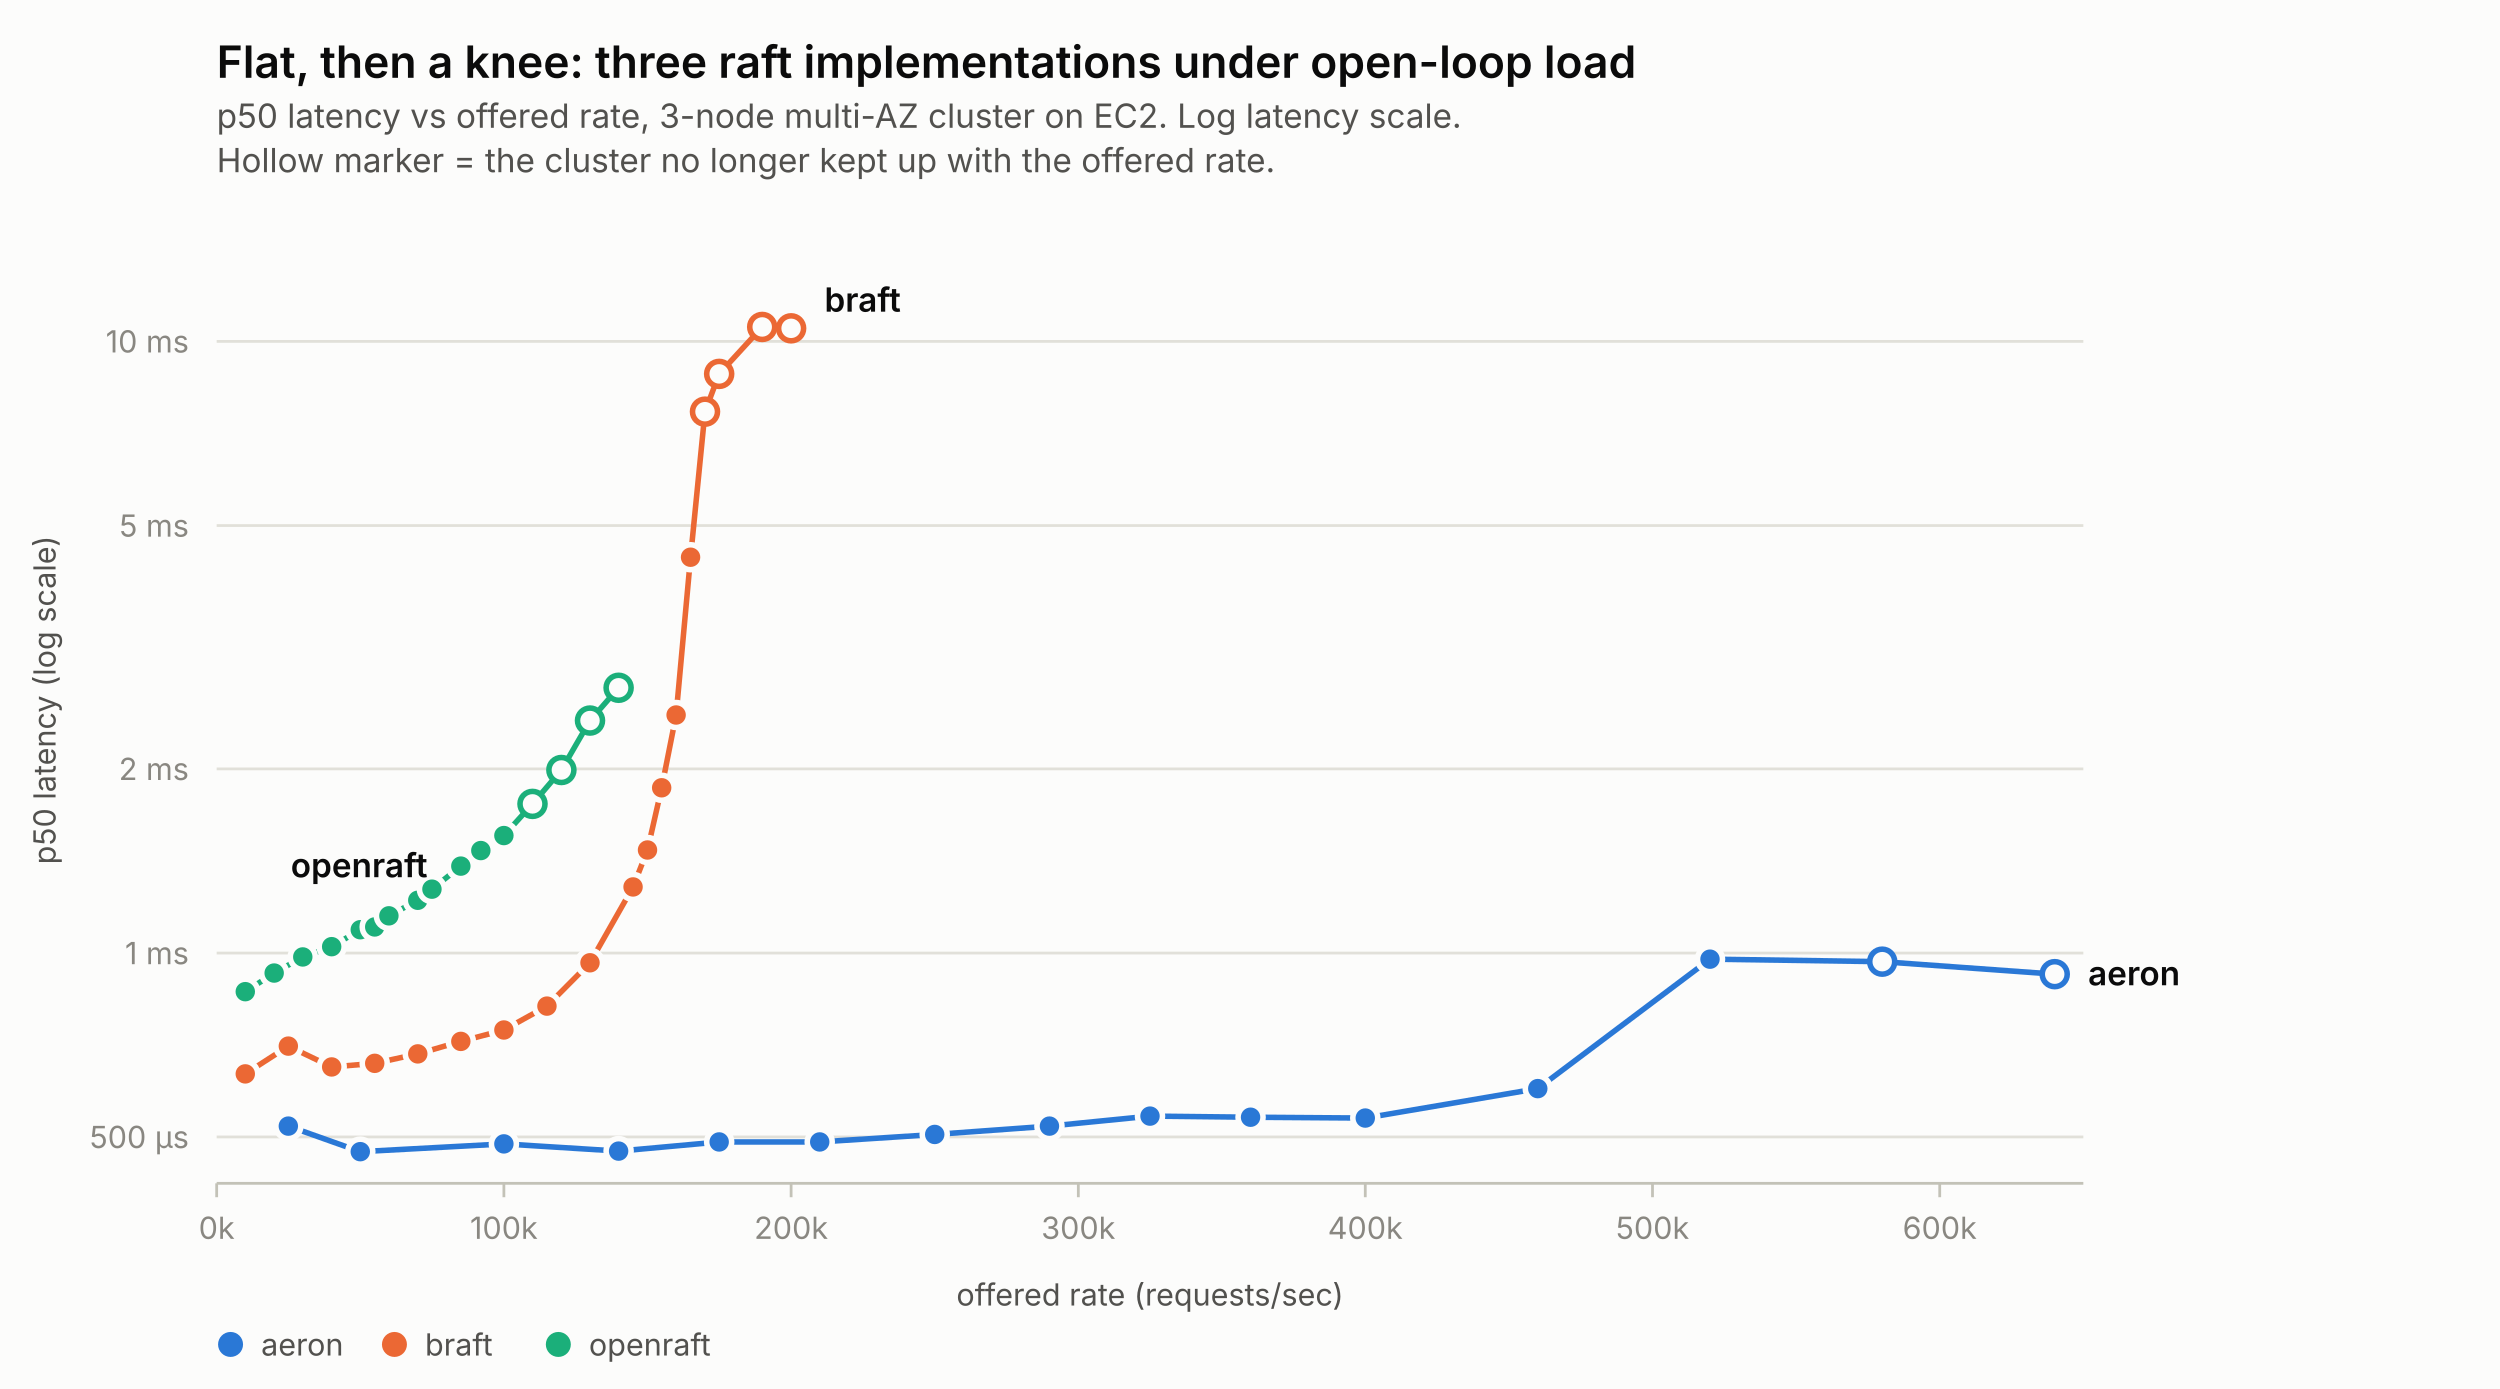
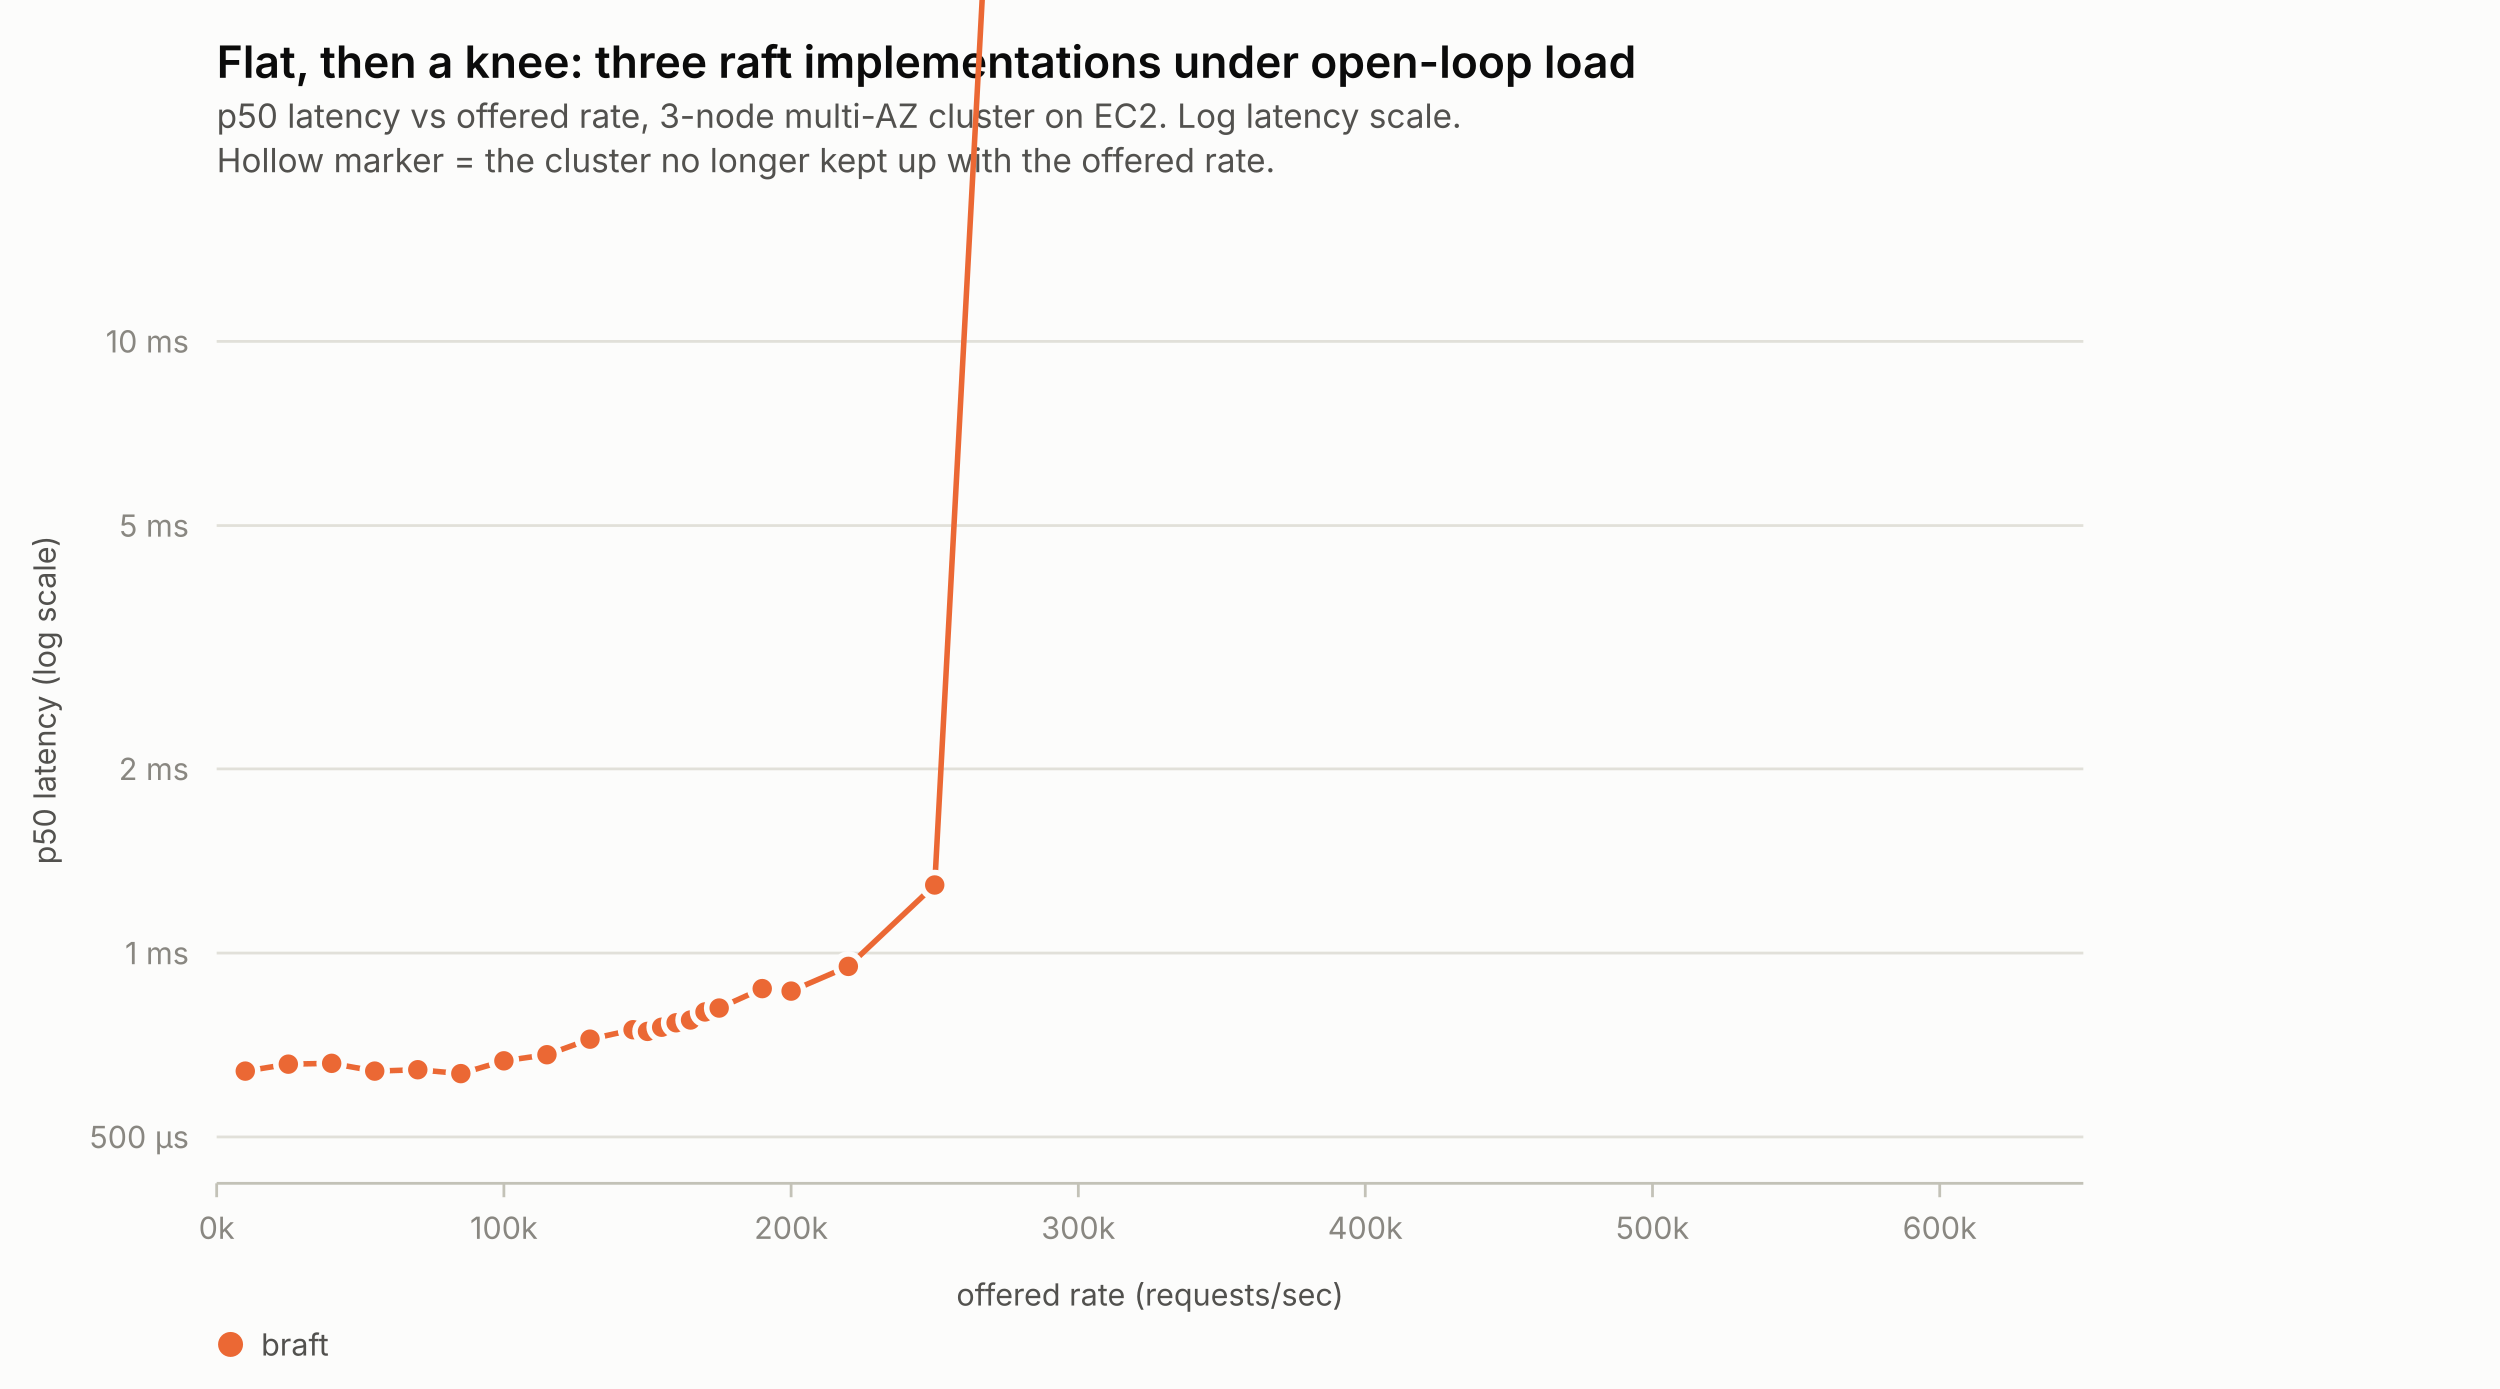
<svg xmlns="http://www.w3.org/2000/svg" width="900" height="500" viewBox="0 0 900 500" font-family="system-ui,-apple-system,&quot;Segoe UI&quot;,sans-serif" role="img" aria-label="Flat, then a knee: three raft implementations under open-loop load">
  <rect width="900" height="500" fill="#fcfcfb" />
  <text x="78" y="28" font-size="16" font-weight="600" fill="#0b0b0b">Flat, then a knee: three raft implementations under open-loop load</text>
  <text x="78" y="46" font-size="12" fill="#52514e">p50 latency vs offered rate, 3-node multi-AZ cluster on EC2. Log latency scale.</text>
  <text x="78" y="62" font-size="12" fill="#52514e">Hollow marker = the cluster no longer kept up with the offered rate.</text>
  <line x1="78" y1="409.3" x2="750" y2="409.3" stroke="#e1e0d9" stroke-width="1" />
  <text x="68" y="413.3" font-size="11" fill="#898781" text-anchor="end">500 µs</text>
  <line x1="78" y1="343.1" x2="750" y2="343.1" stroke="#e1e0d9" stroke-width="1" />
  <text x="68" y="347.1" font-size="11" fill="#898781" text-anchor="end">1 ms</text>
  <line x1="78" y1="276.8" x2="750" y2="276.8" stroke="#e1e0d9" stroke-width="1" />
  <text x="68" y="280.8" font-size="11" fill="#898781" text-anchor="end">2 ms</text>
  <line x1="78" y1="189.2" x2="750" y2="189.2" stroke="#e1e0d9" stroke-width="1" />
  <text x="68" y="193.2" font-size="11" fill="#898781" text-anchor="end">5 ms</text>
  <line x1="78" y1="122.9" x2="750" y2="122.9" stroke="#e1e0d9" stroke-width="1" />
  <text x="68" y="126.9" font-size="11" fill="#898781" text-anchor="end">10 ms</text>
  <text x="20" y="252" font-size="11" fill="#52514e" text-anchor="middle" transform="rotate(-90 20 252)">p50 latency (log scale)</text>
  <line x1="78" y1="426" x2="750" y2="426" stroke="#c3c2b7" stroke-width="1" />
  <line x1="78.0" y1="426" x2="78.0" y2="431" stroke="#c3c2b7" stroke-width="1" />
  <text x="78.0" y="446" font-size="11" fill="#898781" text-anchor="middle">0k</text>
  <line x1="181.4" y1="426" x2="181.4" y2="431" stroke="#c3c2b7" stroke-width="1" />
  <text x="181.4" y="446" font-size="11" fill="#898781" text-anchor="middle">100k</text>
  <line x1="284.8" y1="426" x2="284.8" y2="431" stroke="#c3c2b7" stroke-width="1" />
  <text x="284.8" y="446" font-size="11" fill="#898781" text-anchor="middle">200k</text>
  <line x1="388.2" y1="426" x2="388.2" y2="431" stroke="#c3c2b7" stroke-width="1" />
  <text x="388.2" y="446" font-size="11" fill="#898781" text-anchor="middle">300k</text>
  <line x1="491.5" y1="426" x2="491.5" y2="431" stroke="#c3c2b7" stroke-width="1" />
  <text x="491.5" y="446" font-size="11" fill="#898781" text-anchor="middle">400k</text>
  <line x1="594.9" y1="426" x2="594.9" y2="431" stroke="#c3c2b7" stroke-width="1" />
  <text x="594.9" y="446" font-size="11" fill="#898781" text-anchor="middle">500k</text>
  <line x1="698.3" y1="426" x2="698.3" y2="431" stroke="#c3c2b7" stroke-width="1" />
  <text x="698.3" y="446" font-size="11" fill="#898781" text-anchor="middle">600k</text>
  <text x="414" y="470" font-size="11" fill="#52514e" text-anchor="middle">offered rate (requests/sec)</text>
-   <path d="M103.8,405.4 L129.7,414.6 L181.4,411.8 L222.7,414.4 L258.9,411.1 L295.1,411.1 L336.5,408.4 L377.8,405.4 L414.0,401.8 L450.2,402.2 L491.5,402.5 L553.6,391.9 L615.6,345.3 L677.6,346.2 L739.7,350.7" fill="none" stroke="#2a78d6" stroke-width="2" stroke-linejoin="round" stroke-linecap="round" />
-   <circle cx="103.8" cy="405.4" r="4.5" fill="#2a78d6" stroke="#fcfcfb" stroke-width="2" />
-   <circle cx="129.7" cy="414.6" r="4.5" fill="#2a78d6" stroke="#fcfcfb" stroke-width="2" />
-   <circle cx="181.4" cy="411.8" r="4.5" fill="#2a78d6" stroke="#fcfcfb" stroke-width="2" />
-   <circle cx="222.7" cy="414.4" r="4.5" fill="#2a78d6" stroke="#fcfcfb" stroke-width="2" />
-   <circle cx="258.9" cy="411.1" r="4.5" fill="#2a78d6" stroke="#fcfcfb" stroke-width="2" />
-   <circle cx="295.1" cy="411.1" r="4.5" fill="#2a78d6" stroke="#fcfcfb" stroke-width="2" />
-   <circle cx="336.5" cy="408.4" r="4.5" fill="#2a78d6" stroke="#fcfcfb" stroke-width="2" />
-   <circle cx="377.8" cy="405.4" r="4.5" fill="#2a78d6" stroke="#fcfcfb" stroke-width="2" />
-   <circle cx="414.0" cy="401.8" r="4.5" fill="#2a78d6" stroke="#fcfcfb" stroke-width="2" />
-   <circle cx="450.2" cy="402.2" r="4.5" fill="#2a78d6" stroke="#fcfcfb" stroke-width="2" />
-   <circle cx="491.5" cy="402.5" r="4.5" fill="#2a78d6" stroke="#fcfcfb" stroke-width="2" />
-   <circle cx="553.6" cy="391.9" r="4.5" fill="#2a78d6" stroke="#fcfcfb" stroke-width="2" />
-   <circle cx="615.6" cy="345.3" r="4.5" fill="#2a78d6" stroke="#fcfcfb" stroke-width="2" />
-   <circle cx="677.6" cy="346.2" r="4.5" fill="#fcfcfb" stroke="#2a78d6" stroke-width="2" />
-   <circle cx="739.7" cy="350.7" r="4.5" fill="#fcfcfb" stroke="#2a78d6" stroke-width="2" />
-   <text x="751.7" y="354.7" font-size="12" font-weight="600" fill="#0b0b0b">aeron</text>
-   <path d="M88.3,386.6 L103.8,376.6 L119.4,384.1 L134.9,382.8 L150.4,379.4 L165.9,374.9 L181.4,370.8 L196.9,362.2 L212.4,346.6 L227.9,319.3 L233.1,306.0 L238.2,283.6 L243.4,257.4 L248.6,200.6 L253.8,148.2 L258.9,134.6 L274.4,117.7 L284.8,118.2" fill="none" stroke="#eb6834" stroke-width="2" stroke-linejoin="round" stroke-linecap="round" />
-   <circle cx="88.3" cy="386.6" r="4.5" fill="#eb6834" stroke="#fcfcfb" stroke-width="2" />
-   <circle cx="103.8" cy="376.6" r="4.5" fill="#eb6834" stroke="#fcfcfb" stroke-width="2" />
-   <circle cx="119.4" cy="384.1" r="4.5" fill="#eb6834" stroke="#fcfcfb" stroke-width="2" />
-   <circle cx="134.9" cy="382.8" r="4.5" fill="#eb6834" stroke="#fcfcfb" stroke-width="2" />
-   <circle cx="150.4" cy="379.4" r="4.5" fill="#eb6834" stroke="#fcfcfb" stroke-width="2" />
-   <circle cx="165.9" cy="374.9" r="4.5" fill="#eb6834" stroke="#fcfcfb" stroke-width="2" />
-   <circle cx="181.4" cy="370.8" r="4.5" fill="#eb6834" stroke="#fcfcfb" stroke-width="2" />
-   <circle cx="196.9" cy="362.2" r="4.5" fill="#eb6834" stroke="#fcfcfb" stroke-width="2" />
-   <circle cx="212.4" cy="346.6" r="4.5" fill="#eb6834" stroke="#fcfcfb" stroke-width="2" />
-   <circle cx="227.9" cy="319.3" r="4.5" fill="#eb6834" stroke="#fcfcfb" stroke-width="2" />
-   <circle cx="233.1" cy="306.0" r="4.5" fill="#eb6834" stroke="#fcfcfb" stroke-width="2" />
-   <circle cx="238.2" cy="283.6" r="4.5" fill="#eb6834" stroke="#fcfcfb" stroke-width="2" />
-   <circle cx="243.4" cy="257.4" r="4.5" fill="#eb6834" stroke="#fcfcfb" stroke-width="2" />
-   <circle cx="248.6" cy="200.6" r="4.5" fill="#eb6834" stroke="#fcfcfb" stroke-width="2" />
-   <circle cx="253.8" cy="148.2" r="4.5" fill="#fcfcfb" stroke="#eb6834" stroke-width="2" />
-   <circle cx="258.9" cy="134.6" r="4.5" fill="#fcfcfb" stroke="#eb6834" stroke-width="2" />
-   <circle cx="274.4" cy="117.7" r="4.5" fill="#fcfcfb" stroke="#eb6834" stroke-width="2" />
-   <circle cx="284.8" cy="118.2" r="4.5" fill="#fcfcfb" stroke="#eb6834" stroke-width="2" />
-   <text x="296.8" y="112.2" font-size="12" font-weight="600" fill="#0b0b0b">braft</text>
-   <path d="M88.3,357.0 L98.7,350.3 L109.0,344.5 L119.4,340.8 L129.7,334.7 L134.9,333.7 L140.0,329.7 L150.4,324.1 L155.5,320.1 L165.9,311.8 L173.1,306.2 L181.4,300.8 L191.7,289.4 L202.1,277.2 L212.4,259.4 L222.7,247.6" fill="none" stroke="#1baf7a" stroke-width="2" stroke-linejoin="round" stroke-linecap="round" />
-   <circle cx="88.3" cy="357.0" r="4.5" fill="#1baf7a" stroke="#fcfcfb" stroke-width="2" />
-   <circle cx="98.7" cy="350.3" r="4.5" fill="#1baf7a" stroke="#fcfcfb" stroke-width="2" />
-   <circle cx="109.0" cy="344.5" r="4.5" fill="#1baf7a" stroke="#fcfcfb" stroke-width="2" />
-   <circle cx="119.4" cy="340.8" r="4.5" fill="#1baf7a" stroke="#fcfcfb" stroke-width="2" />
-   <circle cx="129.7" cy="334.7" r="4.5" fill="#1baf7a" stroke="#fcfcfb" stroke-width="2" />
-   <circle cx="134.9" cy="333.7" r="4.5" fill="#1baf7a" stroke="#fcfcfb" stroke-width="2" />
-   <circle cx="140.0" cy="329.7" r="4.5" fill="#1baf7a" stroke="#fcfcfb" stroke-width="2" />
-   <circle cx="150.4" cy="324.1" r="4.5" fill="#1baf7a" stroke="#fcfcfb" stroke-width="2" />
-   <circle cx="155.5" cy="320.1" r="4.5" fill="#1baf7a" stroke="#fcfcfb" stroke-width="2" />
-   <circle cx="165.9" cy="311.8" r="4.5" fill="#1baf7a" stroke="#fcfcfb" stroke-width="2" />
-   <circle cx="173.1" cy="306.2" r="4.5" fill="#1baf7a" stroke="#fcfcfb" stroke-width="2" />
-   <circle cx="181.4" cy="300.8" r="4.5" fill="#1baf7a" stroke="#fcfcfb" stroke-width="2" />
-   <circle cx="191.7" cy="289.4" r="4.5" fill="#fcfcfb" stroke="#1baf7a" stroke-width="2" />
-   <circle cx="202.1" cy="277.2" r="4.5" fill="#fcfcfb" stroke="#1baf7a" stroke-width="2" />
-   <circle cx="212.4" cy="259.4" r="4.5" fill="#fcfcfb" stroke="#1baf7a" stroke-width="2" />
-   <circle cx="222.7" cy="247.6" r="4.5" fill="#fcfcfb" stroke="#1baf7a" stroke-width="2" />
-   <text x="153.9" y="315.8" font-size="12" text-anchor="end" font-weight="600" fill="#0b0b0b">openraft</text>
-   <circle cx="83" cy="484" r="4.5" fill="#2a78d6" />
-   <text x="94" y="488" font-size="11" fill="#52514e">aeron</text>
-   <circle cx="142.0" cy="484" r="4.5" fill="#eb6834" />
-   <text x="153.0" y="488" font-size="11" fill="#52514e">braft</text>
-   <circle cx="201.0" cy="484" r="4.5" fill="#1baf7a" />
-   <text x="212.0" y="488" font-size="11" fill="#52514e">openraft</text>
+   <path d="M88.3,385.6 L103.8,383.1 L119.4,382.8 L134.9,385.6 L150.4,385.1 L165.9,386.5 L181.4,381.9 L196.9,379.7 L212.4,374.1 L227.9,370.7 L233.1,371.3 L238.2,369.8 L243.4,368.2 L248.6,367.2 L253.8,364.3 L258.9,362.9 L274.4,355.9 L284.8,356.8 L305.4,347.9 L336.5,318.6 L367.5,-259.9 L398.5,-82.0" fill="none" stroke="#eb6834" stroke-width="2" stroke-linejoin="round" stroke-linecap="round" />
+   <circle cx="88.3" cy="385.6" r="4.5" fill="#eb6834" stroke="#fcfcfb" stroke-width="2" />
+   <circle cx="103.8" cy="383.1" r="4.5" fill="#eb6834" stroke="#fcfcfb" stroke-width="2" />
+   <circle cx="119.4" cy="382.8" r="4.5" fill="#eb6834" stroke="#fcfcfb" stroke-width="2" />
+   <circle cx="134.9" cy="385.6" r="4.5" fill="#eb6834" stroke="#fcfcfb" stroke-width="2" />
+   <circle cx="150.4" cy="385.1" r="4.5" fill="#eb6834" stroke="#fcfcfb" stroke-width="2" />
+   <circle cx="165.9" cy="386.5" r="4.5" fill="#eb6834" stroke="#fcfcfb" stroke-width="2" />
+   <circle cx="181.4" cy="381.9" r="4.5" fill="#eb6834" stroke="#fcfcfb" stroke-width="2" />
+   <circle cx="196.9" cy="379.7" r="4.5" fill="#eb6834" stroke="#fcfcfb" stroke-width="2" />
+   <circle cx="212.4" cy="374.1" r="4.5" fill="#eb6834" stroke="#fcfcfb" stroke-width="2" />
+   <circle cx="227.9" cy="370.7" r="4.5" fill="#eb6834" stroke="#fcfcfb" stroke-width="2" />
+   <circle cx="233.1" cy="371.3" r="4.5" fill="#eb6834" stroke="#fcfcfb" stroke-width="2" />
+   <circle cx="238.2" cy="369.8" r="4.5" fill="#eb6834" stroke="#fcfcfb" stroke-width="2" />
+   <circle cx="243.4" cy="368.2" r="4.5" fill="#eb6834" stroke="#fcfcfb" stroke-width="2" />
+   <circle cx="248.6" cy="367.2" r="4.5" fill="#eb6834" stroke="#fcfcfb" stroke-width="2" />
+   <circle cx="253.8" cy="364.3" r="4.5" fill="#eb6834" stroke="#fcfcfb" stroke-width="2" />
+   <circle cx="258.9" cy="362.9" r="4.5" fill="#eb6834" stroke="#fcfcfb" stroke-width="2" />
+   <circle cx="274.4" cy="355.9" r="4.5" fill="#eb6834" stroke="#fcfcfb" stroke-width="2" />
+   <circle cx="284.8" cy="356.8" r="4.5" fill="#eb6834" stroke="#fcfcfb" stroke-width="2" />
+   <circle cx="305.4" cy="347.9" r="4.5" fill="#eb6834" stroke="#fcfcfb" stroke-width="2" />
+   <circle cx="336.5" cy="318.6" r="4.5" fill="#eb6834" stroke="#fcfcfb" stroke-width="2" />
+   <circle cx="367.5" cy="-259.9" r="4.5" fill="#fcfcfb" stroke="#eb6834" stroke-width="2" />
+   <circle cx="398.5" cy="-82.0" r="4.5" fill="#fcfcfb" stroke="#eb6834" stroke-width="2" />
+   <text x="410.5" y="-88.0" font-size="12" font-weight="600" fill="#0b0b0b">braft</text>
+   <circle cx="83" cy="484" r="4.5" fill="#eb6834" />
+   <text x="94" y="488" font-size="11" fill="#52514e">braft</text>
</svg>
